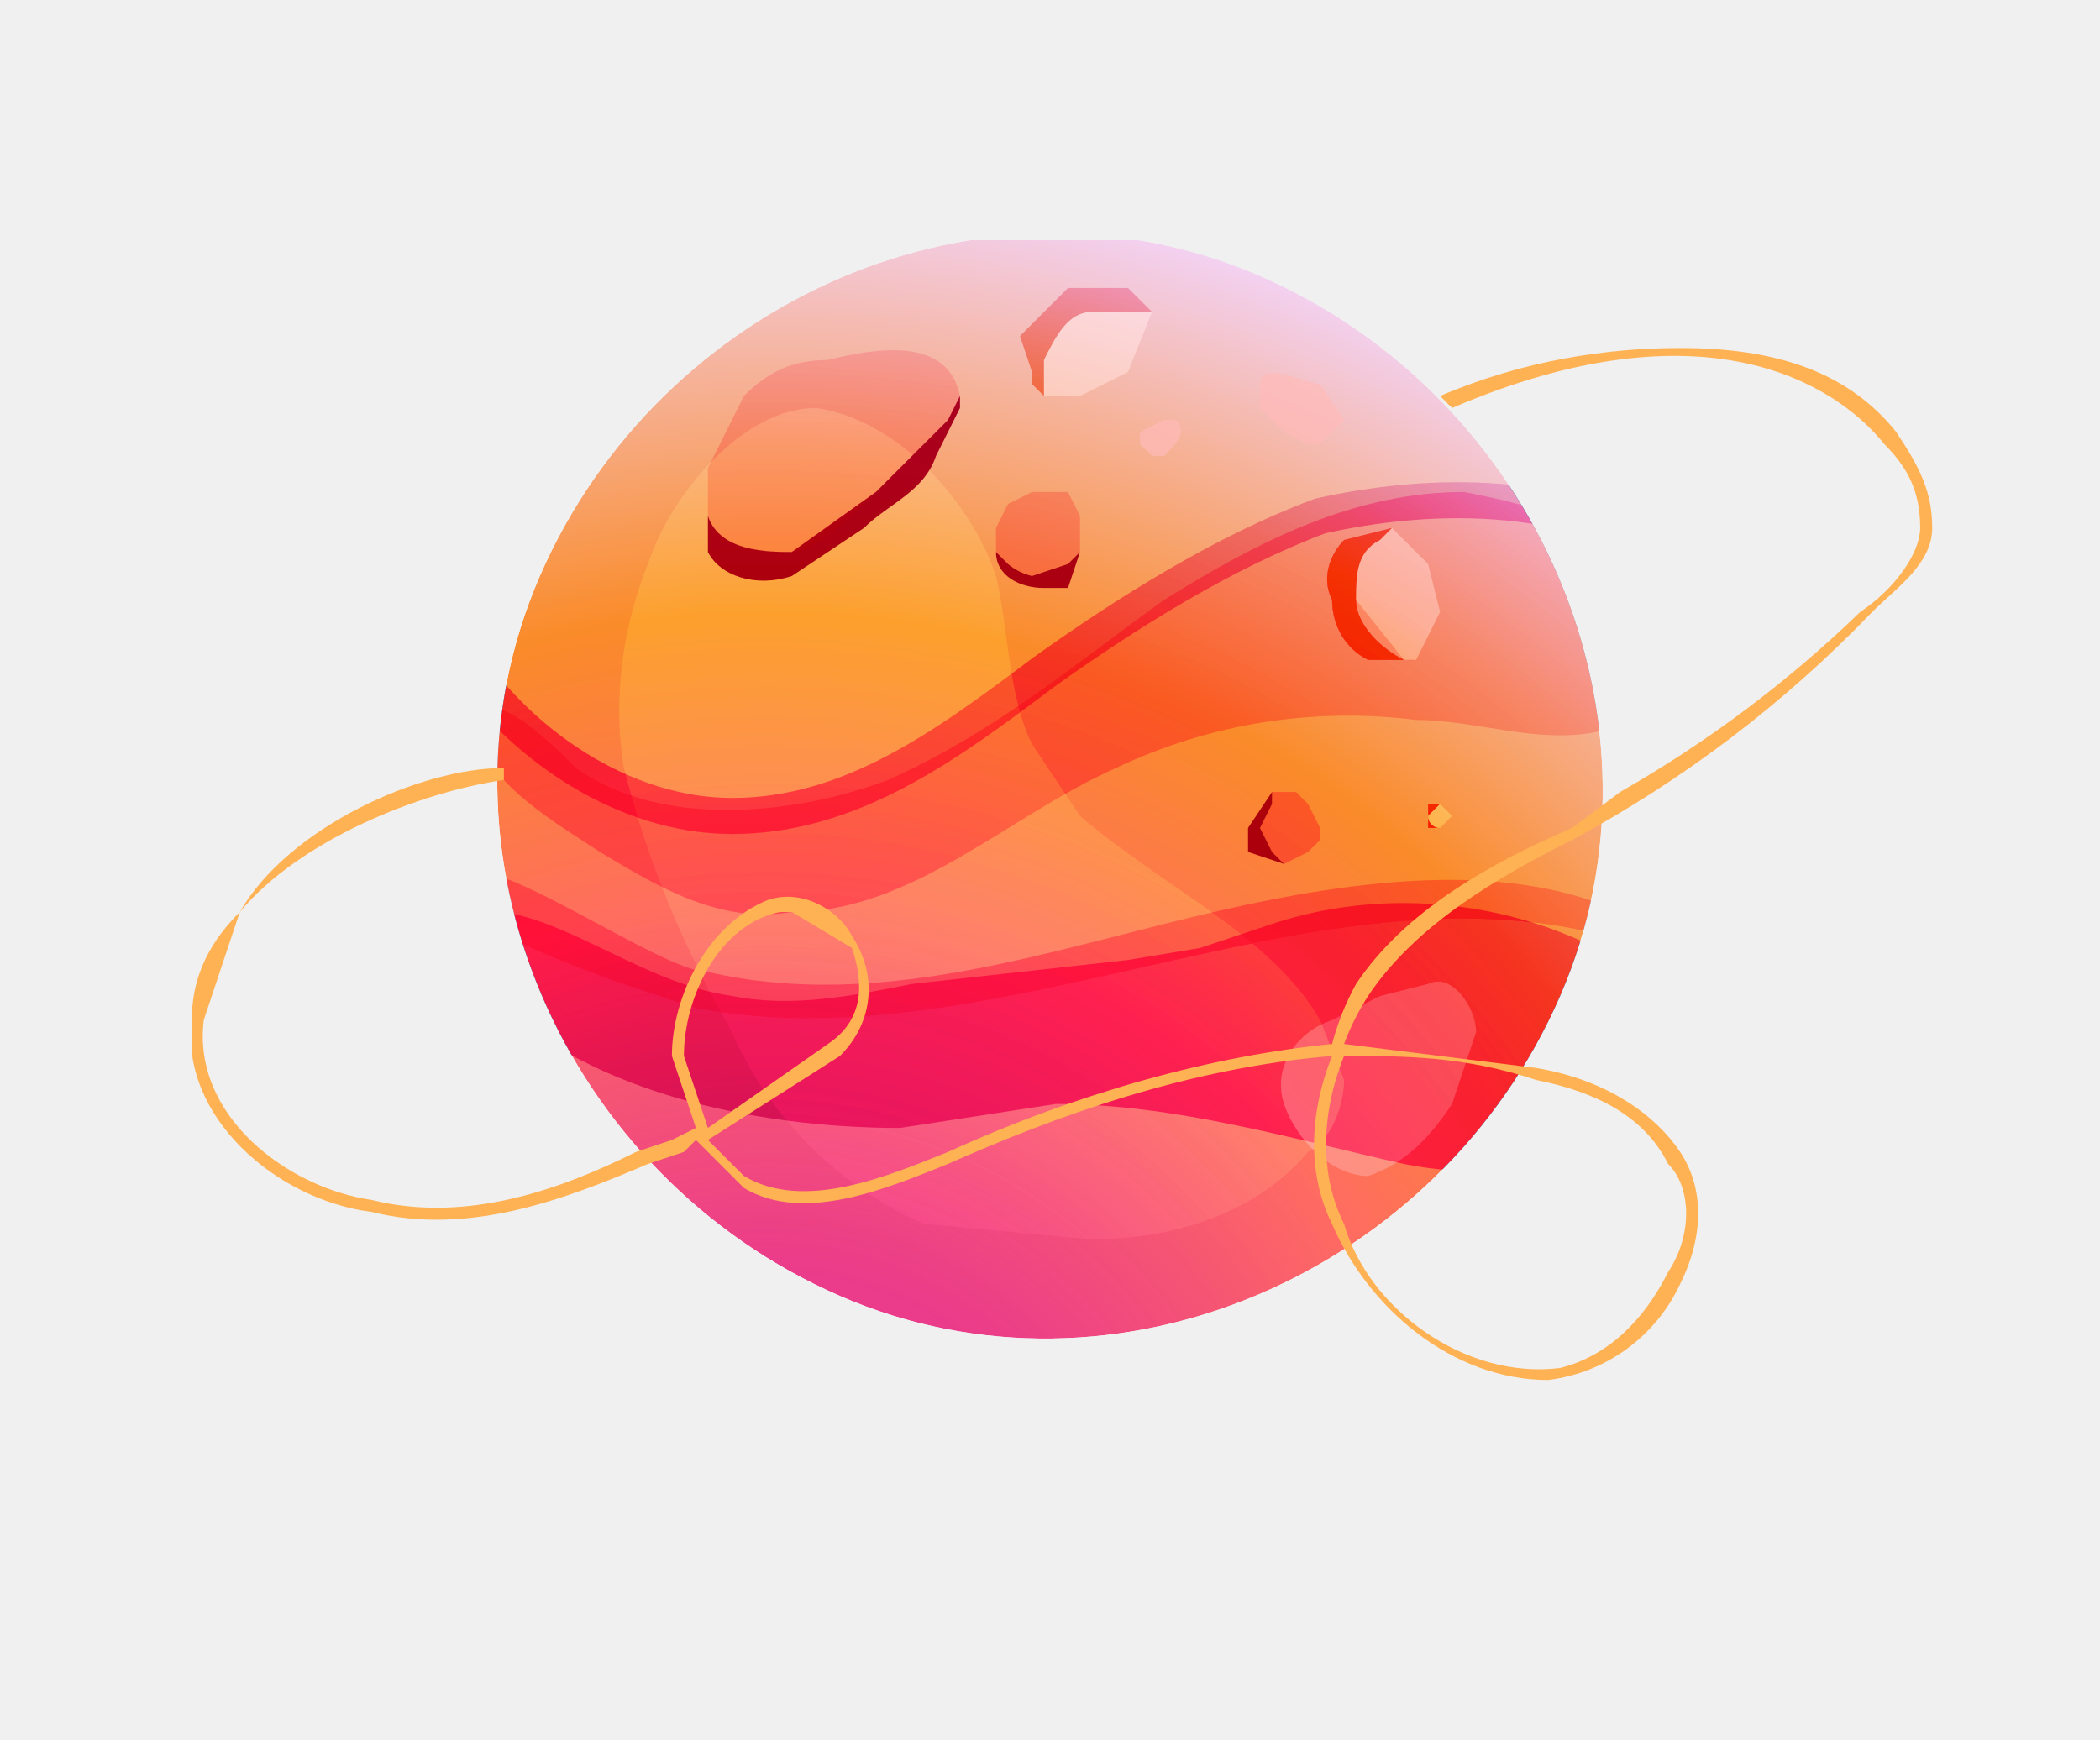
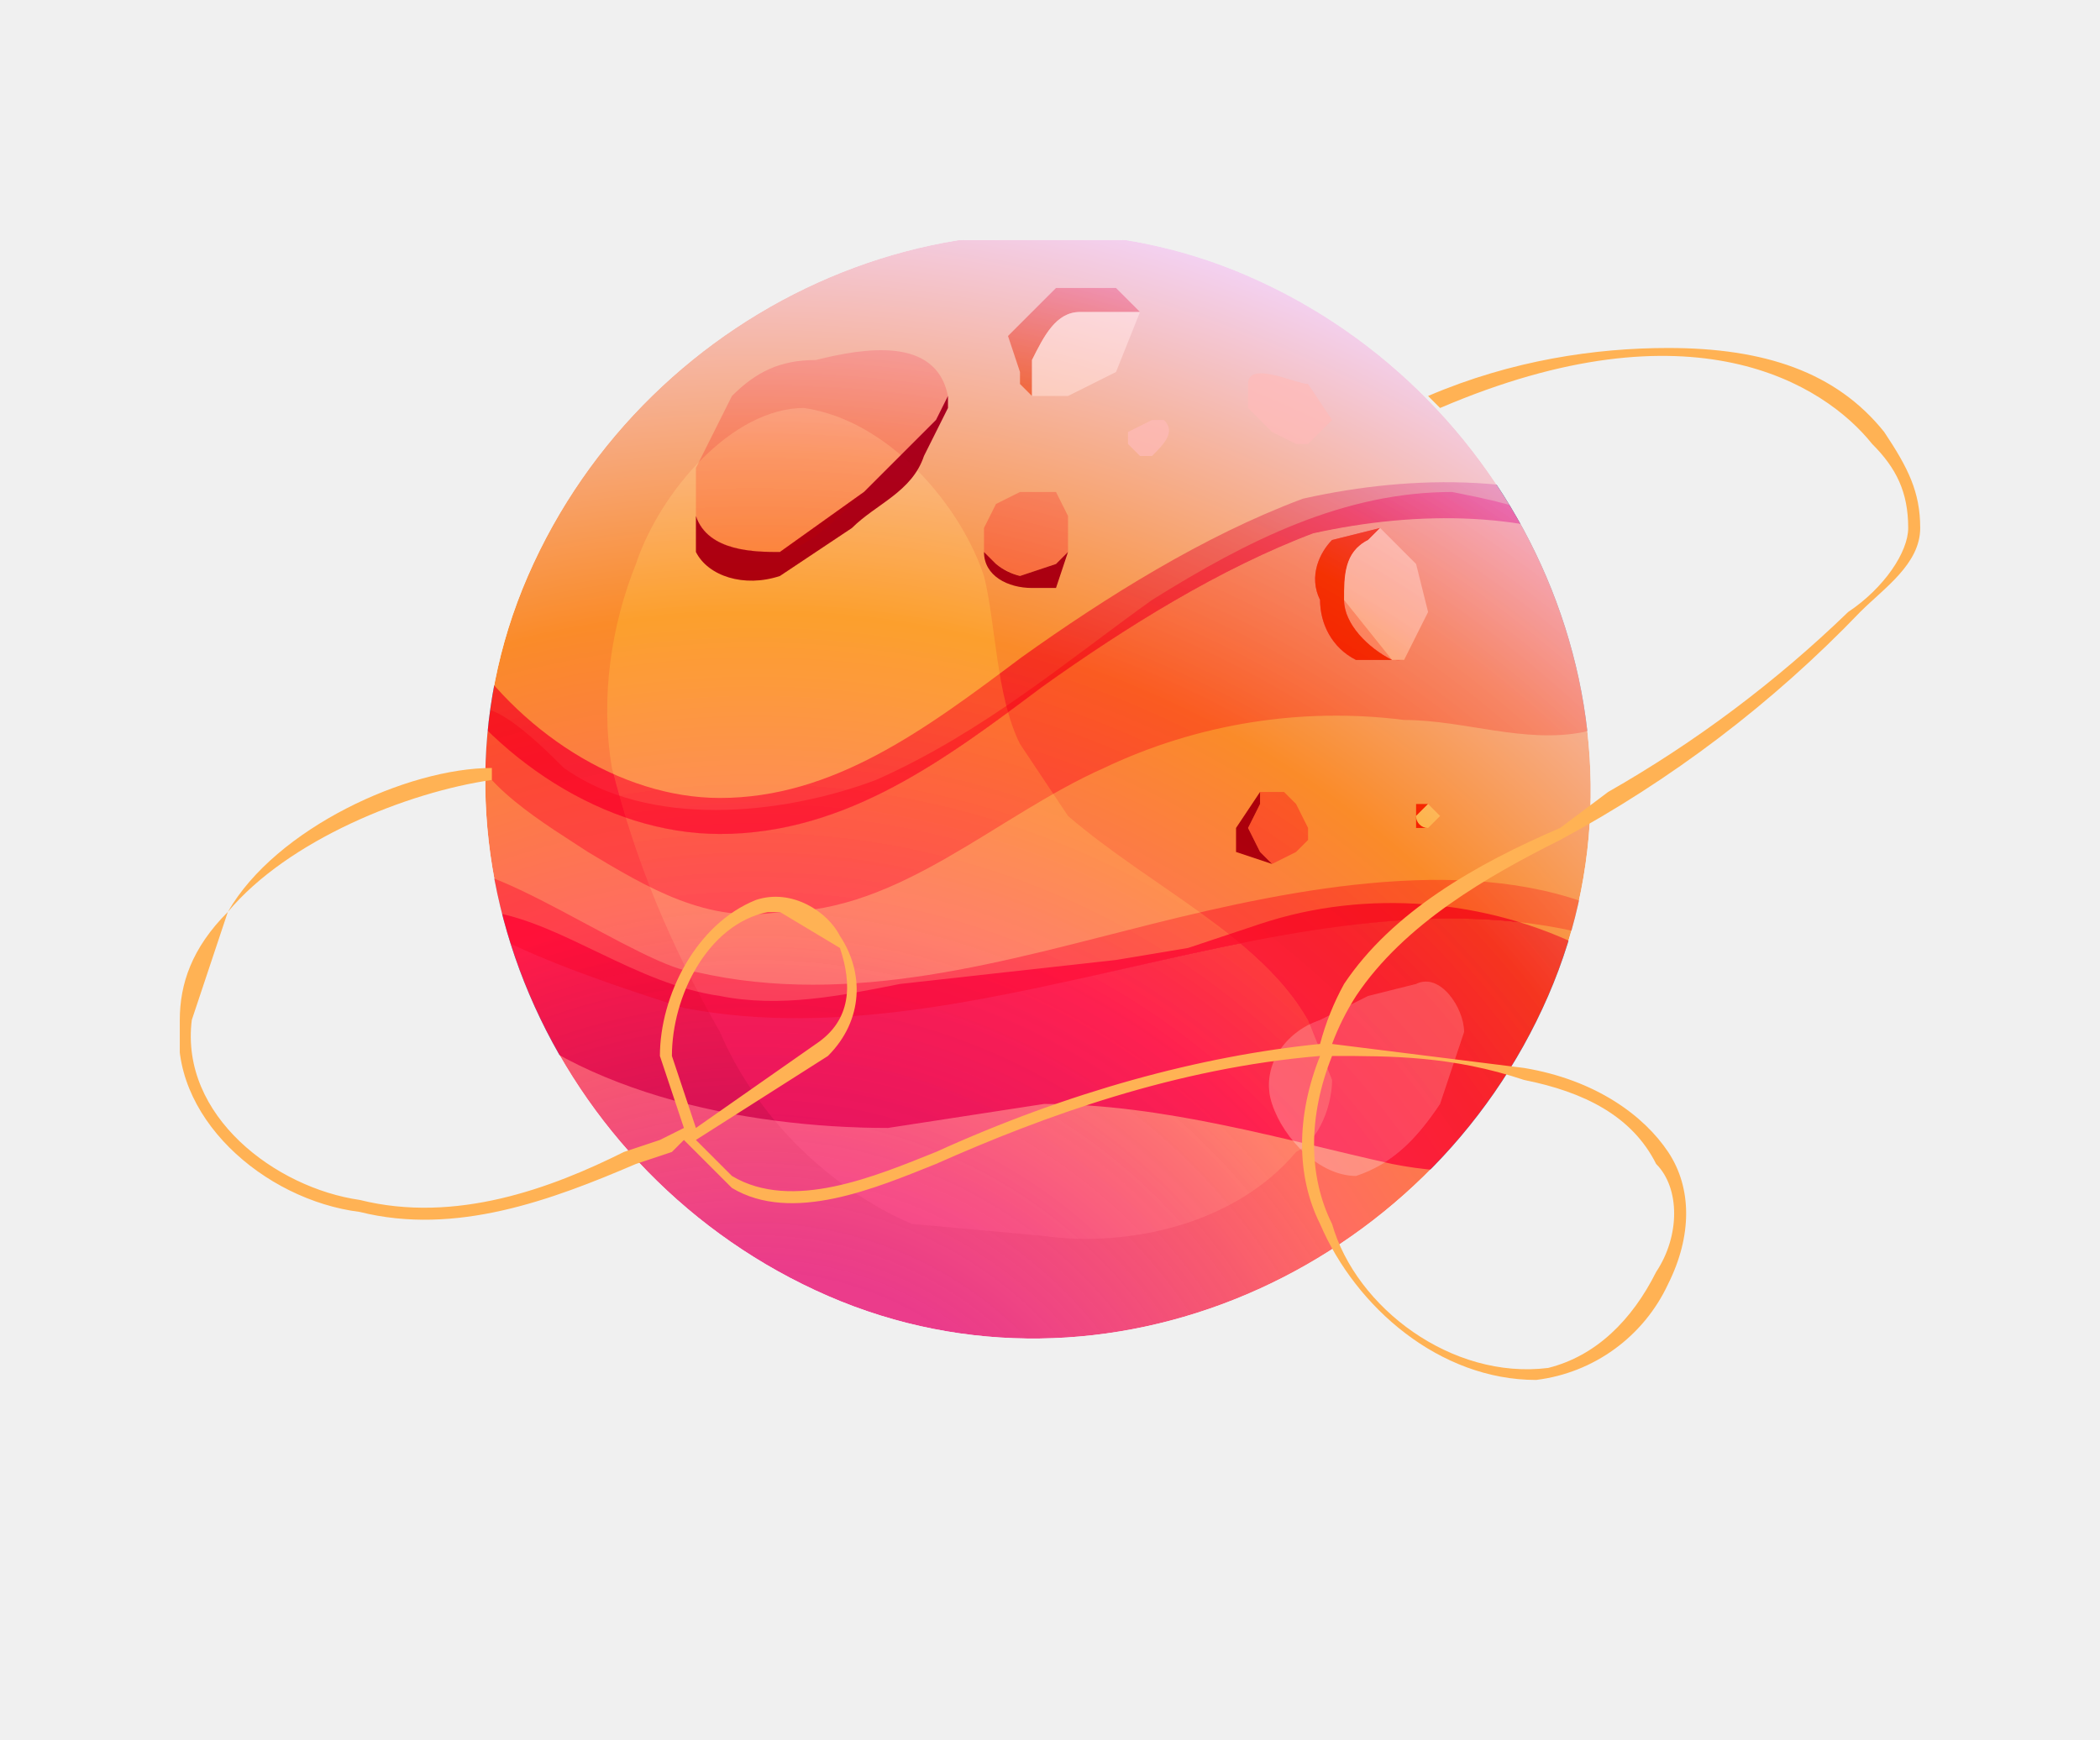
<svg xmlns="http://www.w3.org/2000/svg" width="146" height="121" fill="none" viewBox="0 -6 145 145">
-   <g clip-path="url(#a)" transform="translate(1, 14)">
+   <g clip-path="url(#a)" transform="translate(0, 14)">
    <mask id="b" width="93" height="93" x="25" y="-1" maskUnits="userSpaceOnUse">
      <path fill="#fff" d="M114 63c10-23-2-50-25-60S39 5 29 28s2 50 25 60 50-2 60-25z" />
    </mask>
    <g mask="url(#b)">
      <path fill="url(#c)" d="M114 63c10-23-2-50-25-60S39 5 29 28s2 50 25 60 50-2 60-25z" />
      <g style="mix-blend-mode:overlay">
        <path fill="#450002" d="M97 30c0-2 0-4 2-5l1-1-4 1c-1 1-2 3-1 5 0 2 1 4 3 5h4a8 8 0 0 1-1 0l-4-5z" />
        <path fill="#FFBAB8" fill-opacity=".71" d="m104 31-1-4-3-3-1 1c-2 1-2 3-2 5s2 4 4 5h1l2-4z" />
      </g>
      <path fill="#FFBAB8" fill-opacity=".71" d="M95 65c-3 1-5 4-4 7s4 6 7 6c3-1 5-3 7-6l2-6c0-2-2-5-4-4l-4 1-4 2z" opacity=".6" />
      <path fill="#FFB39B" fill-opacity=".45" d="M67 28c1 4 1 10 3 14l4 6c7 6 16 10 20 17l2 5c0 2-1 5-3 6-5 6-14 8-21 7l-11-1c-7-3-13-9-16-16-4-7-7-14-9-22-1-6 0-12 2-17 2-6 8-13 14-13 7 1 13 8 15 14z" style="mix-blend-mode:overlay" />
      <path fill="#864764" fill-opacity=".92" d="M43 61c13 3 26-1 38-4s27-6 38-1c2 1 3 3 2 3-25-9-53 10-79 5-3-1-23-7-20-11 2-3 17 8 21 8z" style="mix-blend-mode:overlay" />
      <path fill="#002160" d="m59 74 13-2c10 0 20 3 29 5 5 1 11 1 15-2 3-3 3-7 4-11l-1-3-2-2c-8-4-18-5-27-2l-6 2-6 1-18 2c-5 1-10 2-15 1-7-1-13-6-19-7-5-1-4 2-2 6 8 9 23 12 35 12z" style="mix-blend-mode:overlay" />
      <path stroke="#002160" stroke-miterlimit="10" stroke-width="3" d="M22 34c5 8 14 14 23 14 10 0 18-6 26-12 7-5 15-10 23-13 9-2 19-2 27 2" style="mix-blend-mode:overlay" />
      <path fill="#864764" fill-opacity=".92" d="M34 51c5 3 10 6 16 5 10 0 18-8 27-12a45 45 0 0 1 25-4c5 0 10 2 15 1l3-1v-2c0-4 0-8-2-11-2-4-7-5-12-6-9 0-17 4-25 9-7 5-14 11-23 15-8 3-19 4-26-1-2-2-8-8-8-3 0 4 7 8 10 10z" style="mix-blend-mode:overlay" />
      <g style="mix-blend-mode:overlay">
        <path fill="#450002" d="M71 10c1-2 2-4 4-4h5l-2-2h-5l-4 4 1 3v1l1 1v-3z" />
        <path fill="#FFBAB8" fill-opacity=".71" d="m78 11 2-5h-5c-2 0-3 2-4 4v3h3l4-2z" />
      </g>
      <g style="mix-blend-mode:overlay">
        <path fill="#450002" d="m103 48 1-1h-1v2h1a1 1 0 0 1-1-1z" />
        <path fill="#FFBAB8" fill-opacity=".71" d="m105 48-1-1-1 1a1 1 0 0 0 1 1l1-1z" />
      </g>
      <path fill="#AF0038" d="m57 21-7 5c-2 0-6 0-7-3v-2 5c1 2 4 3 7 2l6-4c2-2 5-3 6-6l2-4v-1l-1 2-6 6z" style="mix-blend-mode:multiply" />
      <path fill="#864764" fill-opacity=".92" d="M53 10c-3 0-5 1-7 3l-3 6v4c1 3 5 3 7 3s5-3 7-5l6-6 1-2c-1-5-7-4-11-3zM68 27a6 6 0 0 0 2 1l3-1 1-1v-3l-1-2h-3l-2 1-1 2v2l1 1z" style="mix-blend-mode:overlay" />
      <path fill="#AF0038" d="M71 29h2l1-3-1 1-3 1a5 5 0 0 1-2-1l-1-1c0 2 2 3 4 3z" style="mix-blend-mode:multiply" />
      <path fill="#864764" fill-opacity=".92" d="m90 47-1 2 1 2 1 1 2-1 1-1v-1l-1-2-1-1h-2v1z" style="mix-blend-mode:overlay" />
      <path fill="#AF0038" d="M88 49v2l3 1-1-1-1-2 1-2v-1l-2 3z" style="mix-blend-mode:multiply" />
      <path fill="#FFBAB8" fill-opacity=".71" d="M89 12v2l2 2 2 1h1l2-2-2-3c-1 0-5-2-5 0zm-7 3h-1l-2 1v1l1 1h1c1-1 2-2 1-3z" />
    </g>
    <path fill="#FFB254" d="M113 95c-8 0-15-6-18-13-2-4-2-9 0-14-12 1-23 5-32 9-5 2-12 5-17 2l-4-4-1 1-3 1c-7 3-15 6-23 4-8-1-16-8-15-16 0-3 1-6 4-9 4-7 15-12 22-12v1c-7 1-17 5-22 11l-3 9c-1 8 7 14 14 15 8 2 16-1 22-4l3-1 2-1-2-6c0-5 3-11 8-13 3-1 6 1 7 3 2 3 2 7-1 10l-11 7 3 3c5 3 12 0 17-2 11-5 22-8 32-9a22 22 0 0 1 2-5c4-6 11-10 18-13l4-3a100 100 0 0 0 20-15c3-2 5-5 5-7 0-3-1-5-3-7-4-5-15-12-36-3l-1-1c7-3 14-4 20-4 8 0 14 2 18 7 2 3 3 5 3 8s-3 5-5 7a101 101 0 0 1-25 19c-6 3-13 7-17 13a21 21 0 0 0-2 4l16 2c6 1 10 4 12 7s2 7 0 11a14 14 0 0 1-11 8zM96 68c-2 5-2 10 0 14 2 7 10 13 18 12 4-1 7-4 9-8 2-3 2-7 0-9-2-4-6-6-11-7-6-2-11-2-16-2zM50 56h-1c-5 1-8 7-8 12l2 6 10-7c3-2 3-5 2-8l-5-3z" />
  </g>
  <defs>
    <radialGradient id="c" cx="0" cy="0" r="1" gradientTransform="matrix(153 -8 8 153 46.82 113.43)" gradientUnits="userSpaceOnUse">
      <stop offset=".18" stop-color="#EA237D" stop-opacity=".88" />
      <stop offset=".38" stop-color="#FF6D60" />
      <stop offset=".54" stop-color="#FA8B29" />
      <stop offset=".79" stop-color="#F2D6FF" />
      <stop offset="1" stop-color="#FFBE46" />
    </radialGradient>
    <clipPath id="a">
      <path fill="#fff" d="M0 0h145v145H0z" />
    </clipPath>
  </defs>
</svg>
